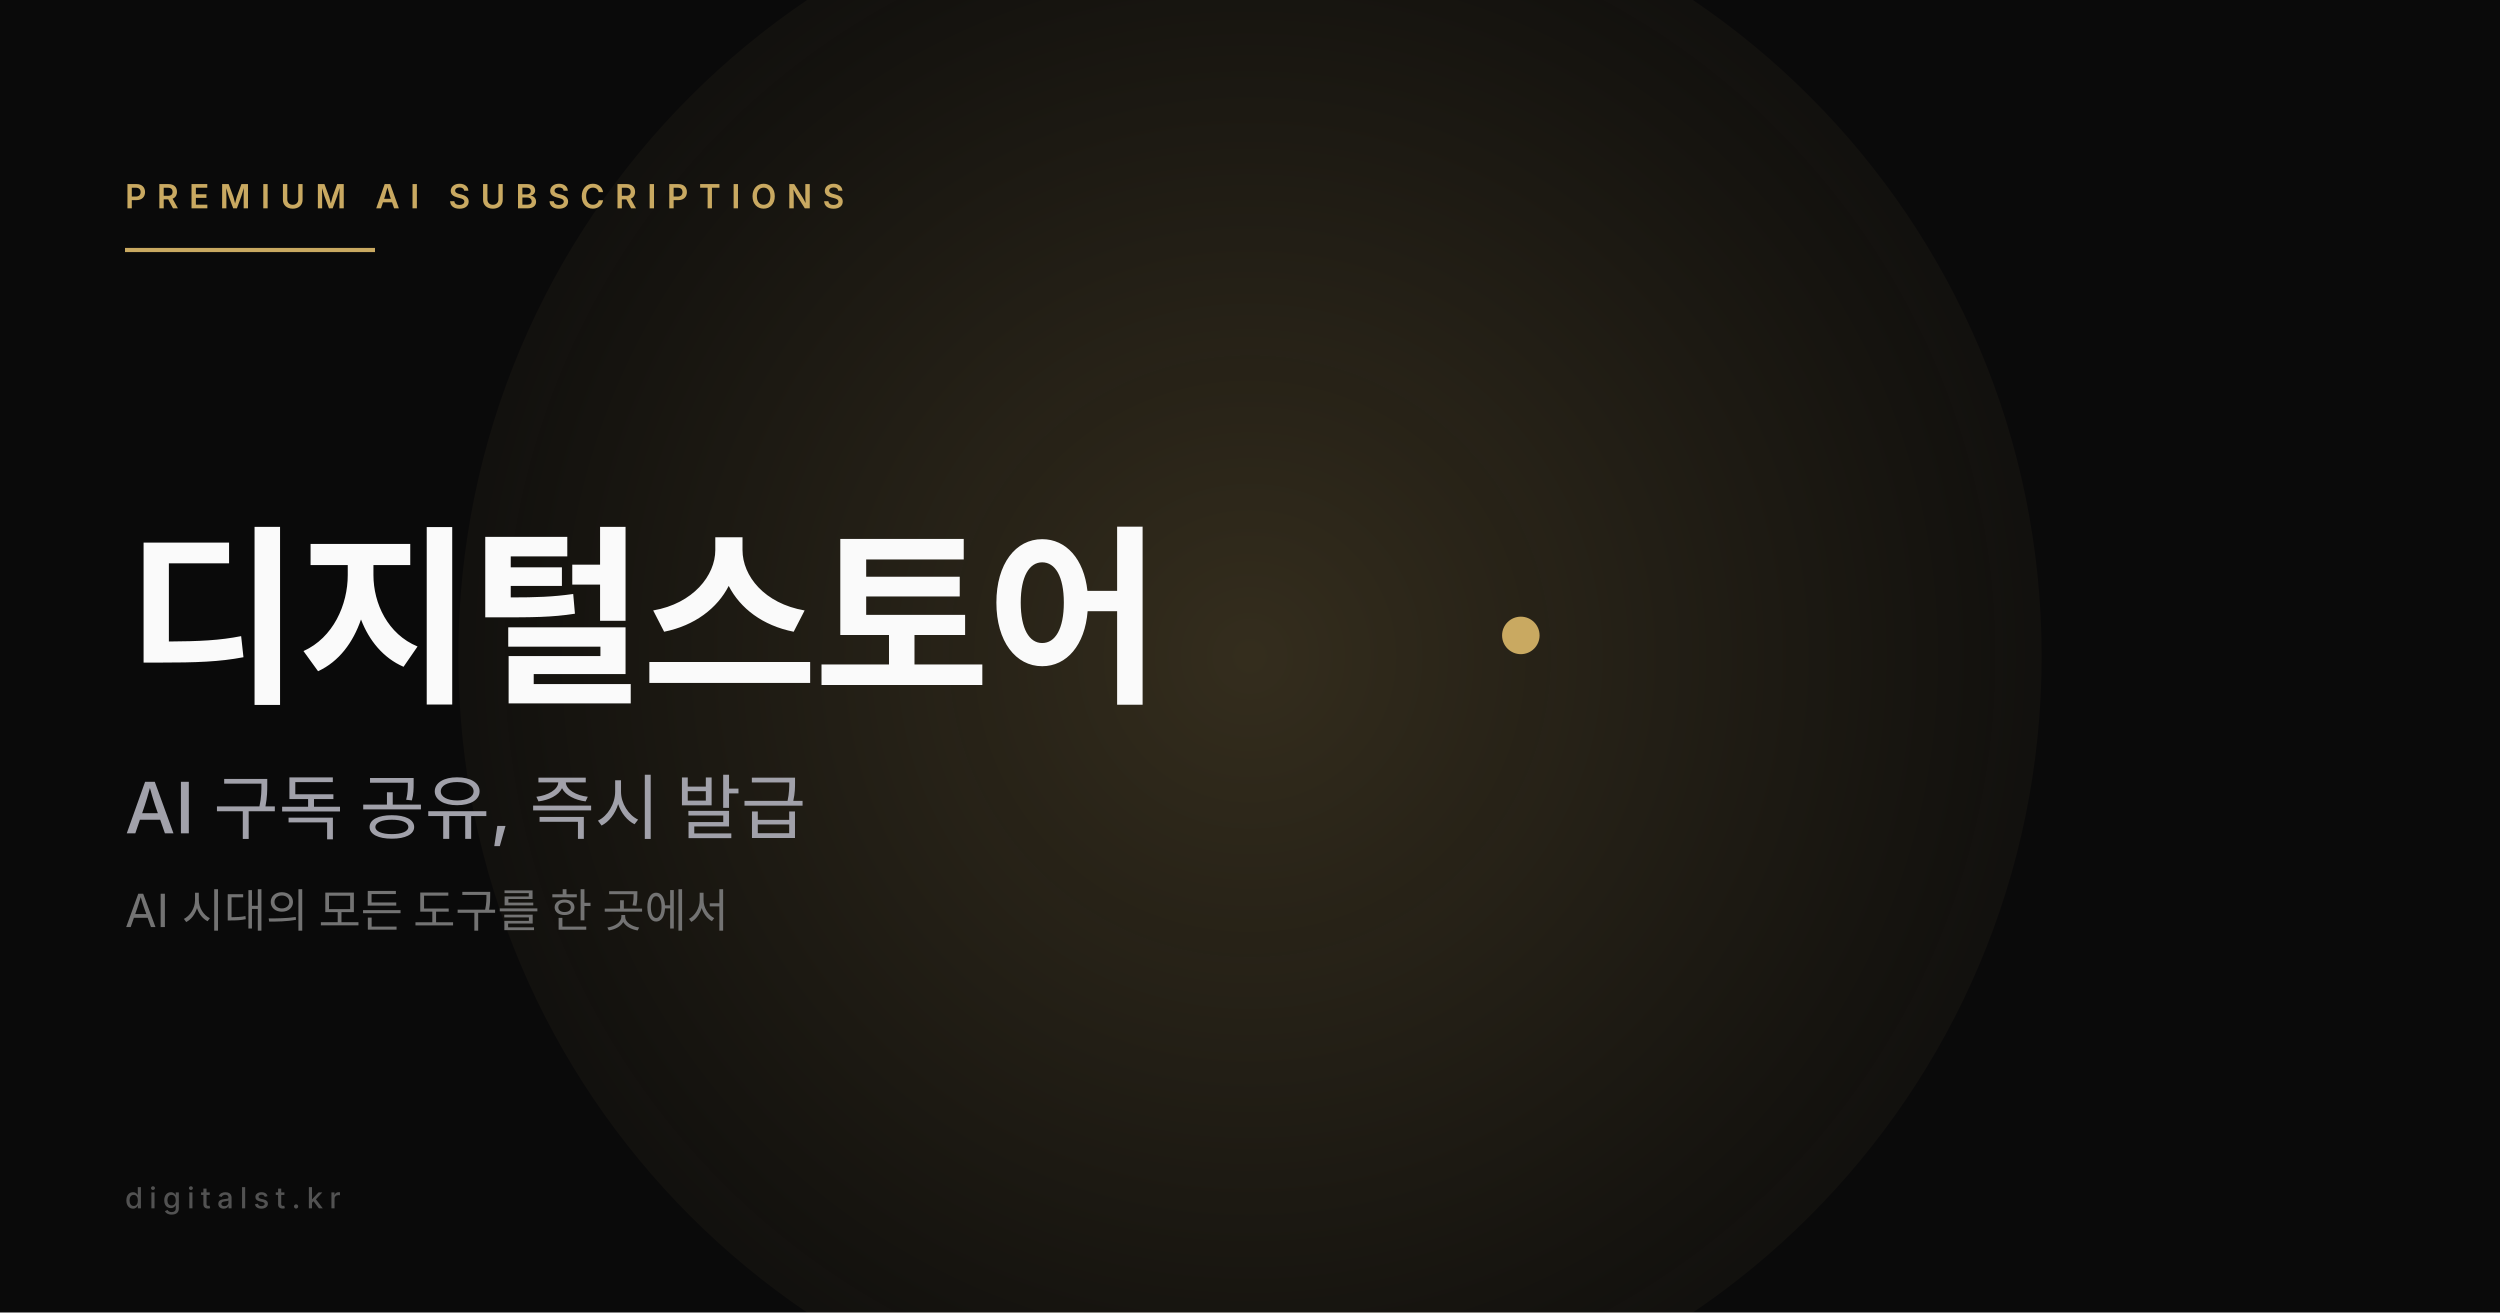
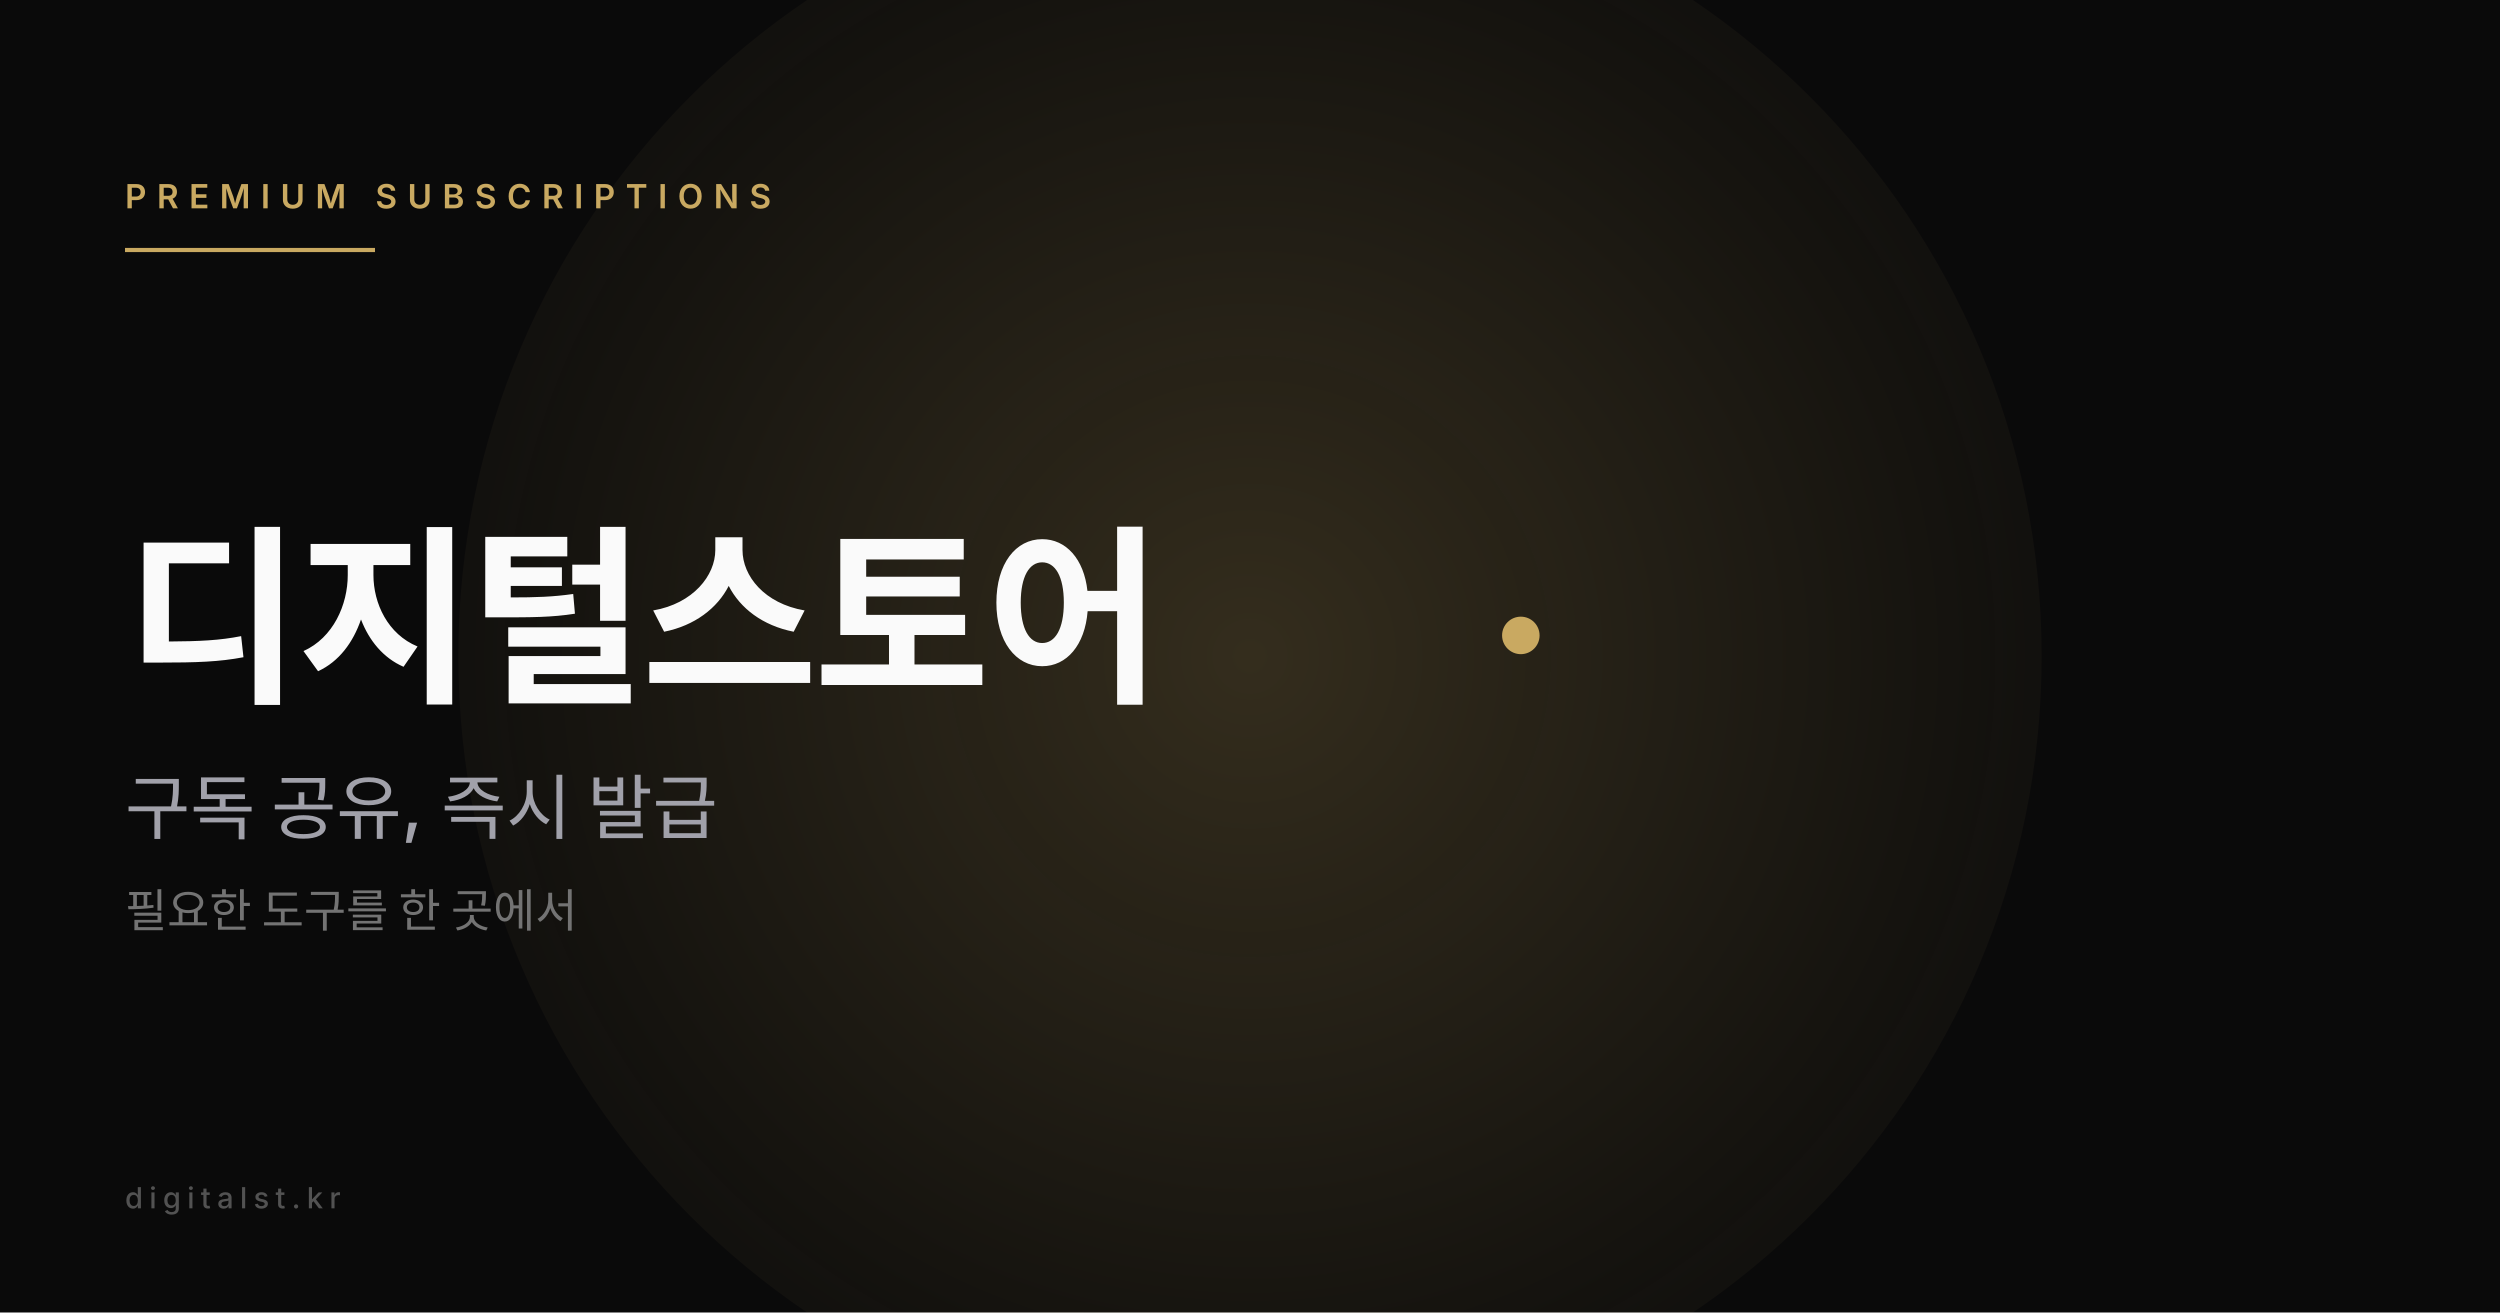
- <svg xmlns="http://www.w3.org/2000/svg" viewBox="0 0 1200 630" width="1200" height="630" role="img" aria-label="디지털스토어 — 프리미엄 AI 구독 공유">
+ <svg xmlns="http://www.w3.org/2000/svg" viewBox="0 0 1200 630" width="1200" height="630" role="img" aria-label="디지털스토어 — 프리미엄 구독 공유">
  <defs>
    <radialGradient id="goldGlow" cx="50%" cy="50%" r="60%">
      <stop offset="0%" stop-color="#C9A961" stop-opacity="0.22" />
      <stop offset="100%" stop-color="#C9A961" stop-opacity="0" />
    </radialGradient>
  </defs>
  <rect width="1200" height="630" fill="#0A0A0A" />
  <circle cx="600" cy="315" r="380" fill="url(#goldGlow)" />
-   <text x="60" y="100" font-family="ui-sans-serif, system-ui, -apple-system, sans-serif" font-size="16" font-weight="600" letter-spacing="5" fill="#C9A961">PREMIUM AI SUBSCRIPTIONS</text>
+   <text x="60" y="100" font-family="ui-sans-serif, system-ui, -apple-system, sans-serif" font-size="16" font-weight="600" letter-spacing="5" fill="#C9A961">PREMIUM SUBSCRIPTIONS</text>
  <line x1="60" y1="120" x2="180" y2="120" stroke="#C9A961" stroke-width="2" />
  <text x="60" y="330" font-family="ui-sans-serif, system-ui, -apple-system, sans-serif" font-size="92" font-weight="800" fill="#FAFAFA" letter-spacing="-2">디지털스토어</text>
  <circle cx="730" cy="305" r="9" fill="#C9A961" />
-   <text x="60" y="400" font-family="ui-sans-serif, system-ui, -apple-system, sans-serif" font-size="34" font-weight="500" fill="#A1A1AA">AI 구독 공유, 즉시 발급</text>
-   <text x="60" y="445" font-family="ui-sans-serif, system-ui, -apple-system, sans-serif" font-size="22" font-weight="400" fill="#737373">AI 시대의 모든 도구를 한 곳에서</text>
+   <text x="60" y="400" font-family="ui-sans-serif, system-ui, -apple-system, sans-serif" font-size="34" font-weight="500" fill="#A1A1AA">구독 공유, 즉시 발급</text>
+   <text x="60" y="445" font-family="ui-sans-serif, system-ui, -apple-system, sans-serif" font-size="22" font-weight="400" fill="#737373">필요한 도구를 한 곳에서</text>
  <text x="60" y="580" font-family="ui-sans-serif, system-ui, -apple-system, sans-serif" font-size="14" font-weight="500" letter-spacing="3" fill="#525252">digitalst.kr</text>
</svg>
